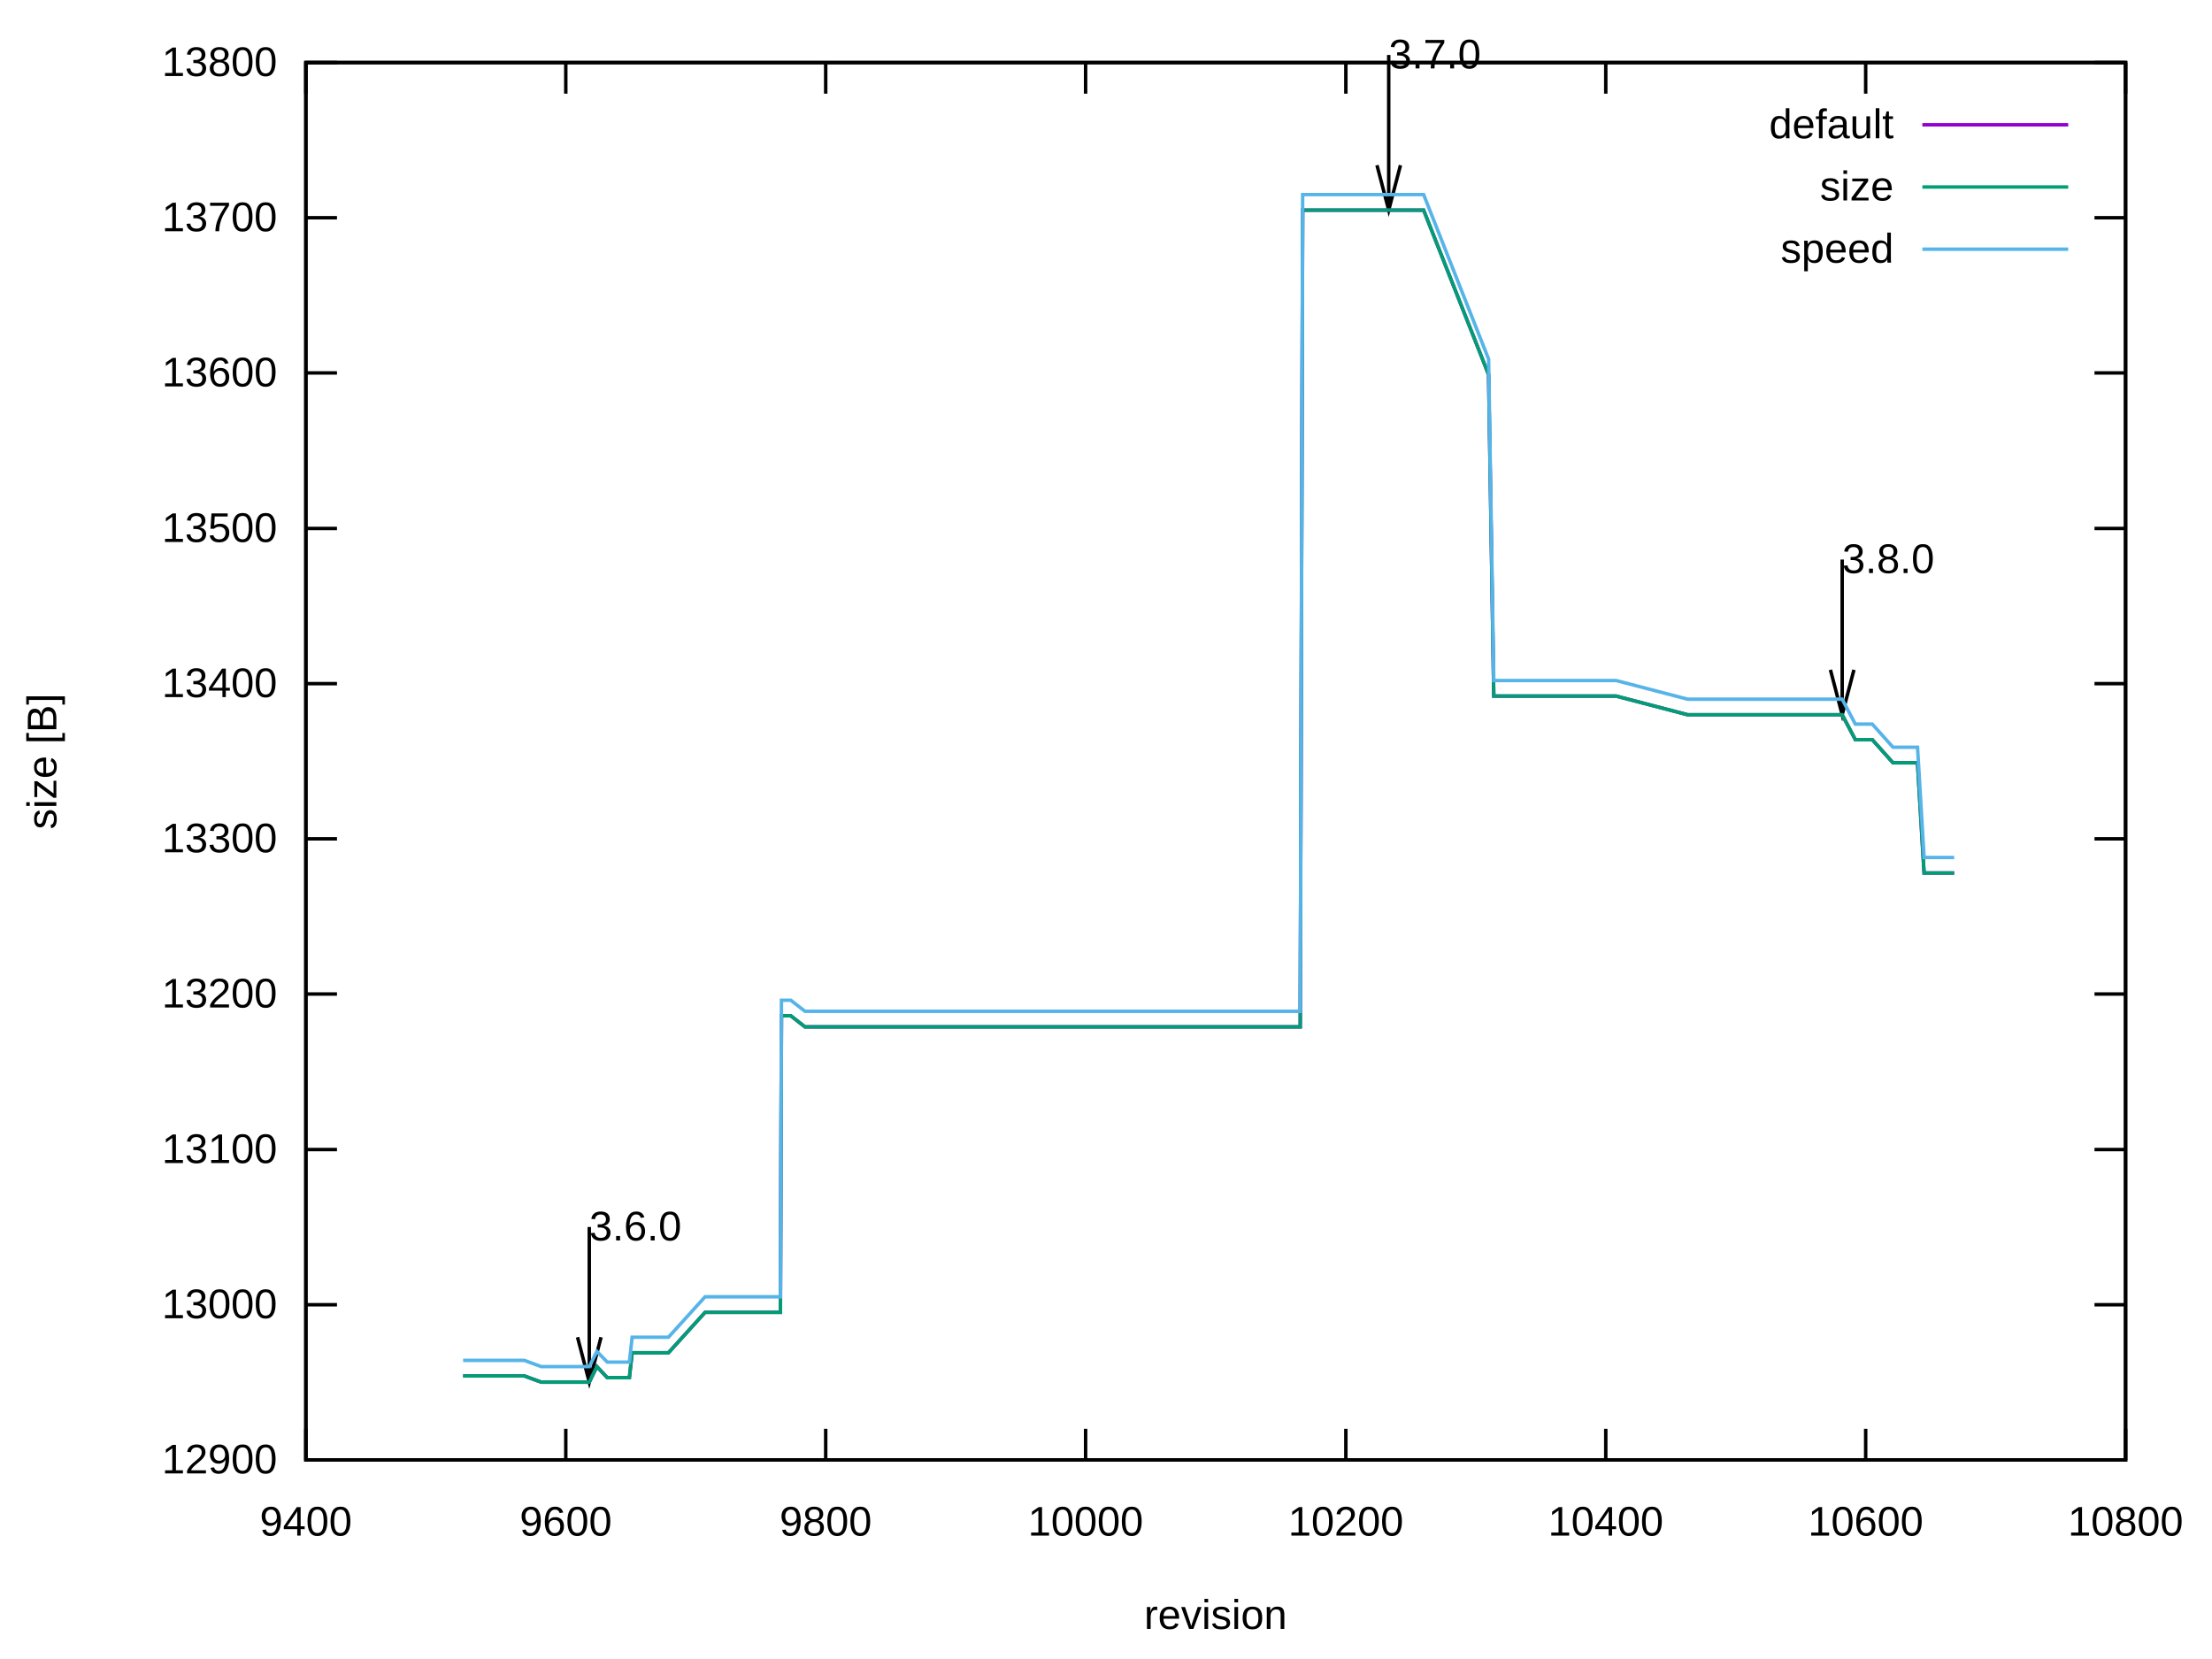
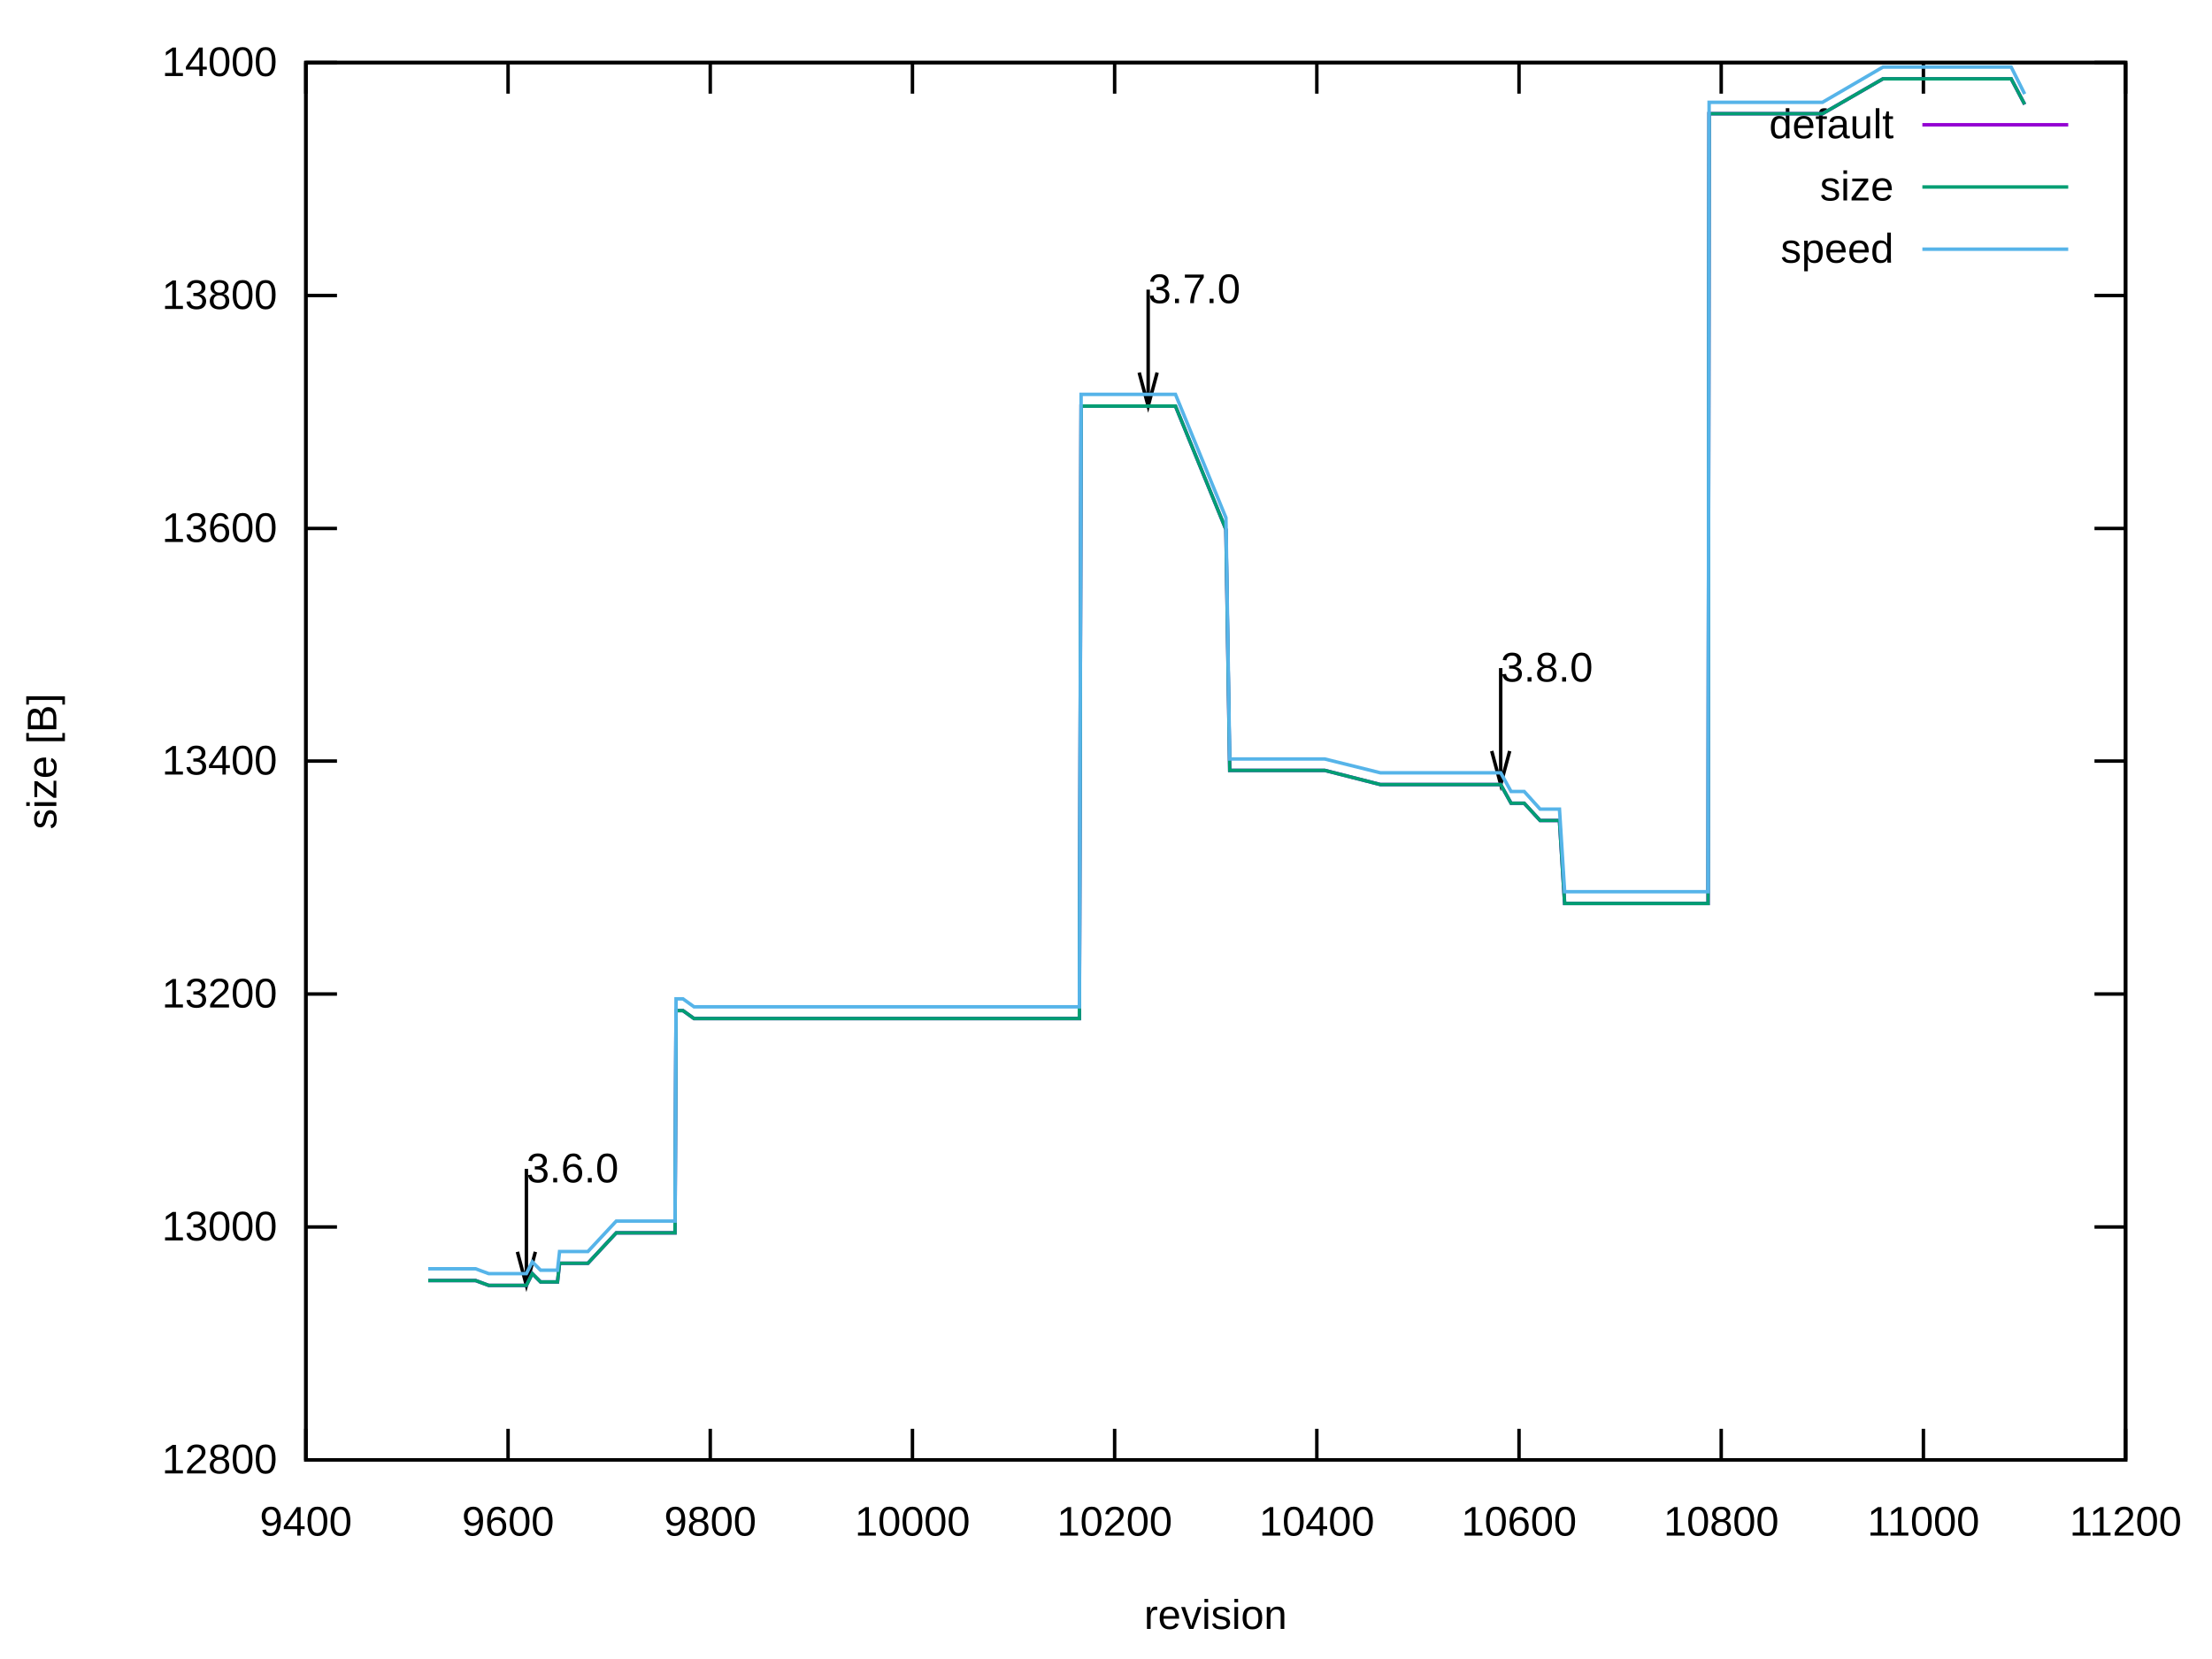
<svg xmlns="http://www.w3.org/2000/svg" xmlns:xlink="http://www.w3.org/1999/xlink" width="640" height="480" viewBox="0 0 640 480">
  <g id="gnuplot_canvas">
    <rect x="0" y="0" width="640" height="480" fill="none" />
    <defs>
      <circle id="gpDot" r="0.5" stroke-width="0.5" stroke="currentColor" />
      <path id="gpPt0" stroke-width="0.222" stroke="currentColor" d="M-1,0 h2 M0,-1 v2" />
      <path id="gpPt1" stroke-width="0.222" stroke="currentColor" d="M-1,-1 L1,1 M1,-1 L-1,1" />
      <path id="gpPt2" stroke-width="0.222" stroke="currentColor" d="M-1,0 L1,0 M0,-1 L0,1 M-1,-1 L1,1 M-1,1 L1,-1" />
      <rect id="gpPt3" stroke-width="0.222" stroke="currentColor" x="-1" y="-1" width="2" height="2" />
      <rect id="gpPt4" stroke-width="0.222" stroke="currentColor" fill="currentColor" x="-1" y="-1" width="2" height="2" />
      <circle id="gpPt5" stroke-width="0.222" stroke="currentColor" cx="0" cy="0" r="1" />
      <use xlink:href="#gpPt5" id="gpPt6" fill="currentColor" stroke="none" />
      <path id="gpPt7" stroke-width="0.222" stroke="currentColor" d="M0,-1.33 L-1.33,0.67 L1.33,0.67 z" />
      <use xlink:href="#gpPt7" id="gpPt8" fill="currentColor" stroke="none" />
      <use xlink:href="#gpPt7" id="gpPt9" stroke="currentColor" transform="rotate(180)" />
      <use xlink:href="#gpPt9" id="gpPt10" fill="currentColor" stroke="none" />
      <use xlink:href="#gpPt3" id="gpPt11" stroke="currentColor" transform="rotate(45)" />
      <use xlink:href="#gpPt11" id="gpPt12" fill="currentColor" stroke="none" />
      <path id="gpPt13" stroke-width="0.222" stroke="currentColor" d="M0,1.330 L1.265,0.411 L0.782,-1.067 L-0.782,-1.076 L-1.265,0.411 z" />
      <use xlink:href="#gpPt13" id="gpPt14" fill="currentColor" stroke="none" />
      <filter id="textbox" filterUnits="objectBoundingBox" x="0" y="0" height="1" width="1">
        <feFlood flood-color="white" flood-opacity="1" result="bgnd" />
        <feComposite in="SourceGraphic" in2="bgnd" operator="atop" />
      </filter>
      <filter id="greybox" filterUnits="objectBoundingBox" x="0" y="0" height="1" width="1">
        <feFlood flood-color="lightgrey" flood-opacity="1" result="grey" />
        <feComposite in="SourceGraphic" in2="grey" operator="atop" />
      </filter>
    </defs>
    <g fill="none" color="white" stroke="currentColor" stroke-width="1.00" stroke-linecap="butt" stroke-linejoin="miter">
</g>
    <g fill="none" color="black" stroke="currentColor" stroke-width="1.00" stroke-linecap="butt" stroke-linejoin="miter">
      <path stroke="black" d="M88.5,422.4 L97.5,422.4 M615.0,422.4 L606.0,422.4  " />
      <g transform="translate(80.2,426.3)" stroke="none" fill="black" font-family="Arial" font-size="12.00" text-anchor="end">
        <text>
-           <tspan font-family="Arial"> 12900</tspan>
-         </text>
-       </g>
-     </g>
-     <g fill="none" color="black" stroke="currentColor" stroke-width="1.00" stroke-linecap="butt" stroke-linejoin="miter">
-       <path stroke="black" d="M88.5,377.5 L97.5,377.5 M615.0,377.5 L606.0,377.5  " />
-       <g transform="translate(80.2,381.4)" stroke="none" fill="black" font-family="Arial" font-size="12.00" text-anchor="end">
+           <tspan font-family="Arial"> 12800</tspan>
+         </text>
+       </g>
+     </g>
+     <g fill="none" color="black" stroke="currentColor" stroke-width="1.00" stroke-linecap="butt" stroke-linejoin="miter">
+       <path stroke="black" d="M88.5,355.0 L97.5,355.0 M615.0,355.0 L606.0,355.0  " />
+       <g transform="translate(80.2,358.9)" stroke="none" fill="black" font-family="Arial" font-size="12.00" text-anchor="end">
        <text>
          <tspan font-family="Arial"> 13000</tspan>
-         </text>
-       </g>
-     </g>
-     <g fill="none" color="black" stroke="currentColor" stroke-width="1.00" stroke-linecap="butt" stroke-linejoin="miter">
-       <path stroke="black" d="M88.5,332.6 L97.5,332.6 M615.0,332.6 L606.0,332.6  " />
-       <g transform="translate(80.2,336.5)" stroke="none" fill="black" font-family="Arial" font-size="12.00" text-anchor="end">
-         <text>
-           <tspan font-family="Arial"> 13100</tspan>
        </text>
      </g>
    </g>
    <g fill="none" color="black" stroke="currentColor" stroke-width="1.00" stroke-linecap="butt" stroke-linejoin="miter">
      <path stroke="black" d="M88.5,287.6 L97.5,287.6 M615.0,287.6 L606.0,287.6  " />
      <g transform="translate(80.2,291.5)" stroke="none" fill="black" font-family="Arial" font-size="12.00" text-anchor="end">
        <text>
          <tspan font-family="Arial"> 13200</tspan>
        </text>
      </g>
    </g>
    <g fill="none" color="black" stroke="currentColor" stroke-width="1.00" stroke-linecap="butt" stroke-linejoin="miter">
-       <path stroke="black" d="M88.5,242.7 L97.5,242.7 M615.0,242.7 L606.0,242.7  " />
-       <g transform="translate(80.2,246.6)" stroke="none" fill="black" font-family="Arial" font-size="12.00" text-anchor="end">
-         <text>
-           <tspan font-family="Arial"> 13300</tspan>
-         </text>
-       </g>
-     </g>
-     <g fill="none" color="black" stroke="currentColor" stroke-width="1.00" stroke-linecap="butt" stroke-linejoin="miter">
-       <path stroke="black" d="M88.5,197.8 L97.5,197.8 M615.0,197.8 L606.0,197.8  " />
-       <g transform="translate(80.2,201.7)" stroke="none" fill="black" font-family="Arial" font-size="12.00" text-anchor="end">
+       <path stroke="black" d="M88.5,220.2 L97.5,220.2 M615.0,220.2 L606.0,220.2  " />
+       <g transform="translate(80.2,224.1)" stroke="none" fill="black" font-family="Arial" font-size="12.00" text-anchor="end">
        <text>
          <tspan font-family="Arial"> 13400</tspan>
        </text>
      </g>
    </g>
    <g fill="none" color="black" stroke="currentColor" stroke-width="1.00" stroke-linecap="butt" stroke-linejoin="miter">
      <path stroke="black" d="M88.5,152.9 L97.5,152.9 M615.0,152.9 L606.0,152.9  " />
      <g transform="translate(80.2,156.8)" stroke="none" fill="black" font-family="Arial" font-size="12.00" text-anchor="end">
        <text>
-           <tspan font-family="Arial"> 13500</tspan>
-         </text>
-       </g>
-     </g>
-     <g fill="none" color="black" stroke="currentColor" stroke-width="1.00" stroke-linecap="butt" stroke-linejoin="miter">
-       <path stroke="black" d="M88.5,107.9 L97.5,107.9 M615.0,107.9 L606.0,107.9  " />
-       <g transform="translate(80.2,111.8)" stroke="none" fill="black" font-family="Arial" font-size="12.00" text-anchor="end">
-         <text>
          <tspan font-family="Arial"> 13600</tspan>
        </text>
      </g>
    </g>
    <g fill="none" color="black" stroke="currentColor" stroke-width="1.00" stroke-linecap="butt" stroke-linejoin="miter">
-       <path stroke="black" d="M88.5,63.0 L97.5,63.0 M615.0,63.0 L606.0,63.0  " />
-       <g transform="translate(80.2,66.9)" stroke="none" fill="black" font-family="Arial" font-size="12.00" text-anchor="end">
-         <text>
-           <tspan font-family="Arial"> 13700</tspan>
+       <path stroke="black" d="M88.5,85.5 L97.5,85.5 M615.0,85.5 L606.0,85.5  " />
+       <g transform="translate(80.2,89.4)" stroke="none" fill="black" font-family="Arial" font-size="12.00" text-anchor="end">
+         <text>
+           <tspan font-family="Arial"> 13800</tspan>
        </text>
      </g>
    </g>
    <g fill="none" color="black" stroke="currentColor" stroke-width="1.00" stroke-linecap="butt" stroke-linejoin="miter">
      <path stroke="black" d="M88.5,18.1 L97.5,18.1 M615.0,18.1 L606.0,18.1  " />
      <g transform="translate(80.2,22.0)" stroke="none" fill="black" font-family="Arial" font-size="12.00" text-anchor="end">
        <text>
-           <tspan font-family="Arial"> 13800</tspan>
+           <tspan font-family="Arial"> 14000</tspan>
        </text>
      </g>
    </g>
    <g fill="none" color="black" stroke="currentColor" stroke-width="1.00" stroke-linecap="butt" stroke-linejoin="miter">
      <path stroke="black" d="M88.5,422.4 L88.5,413.4 M88.5,18.1 L88.5,27.1  " />
      <g transform="translate(88.5,444.3)" stroke="none" fill="black" font-family="Arial" font-size="12.00" text-anchor="middle">
        <text>
          <tspan font-family="Arial"> 9400</tspan>
        </text>
      </g>
    </g>
    <g fill="none" color="black" stroke="currentColor" stroke-width="1.00" stroke-linecap="butt" stroke-linejoin="miter">
-       <path stroke="black" d="M163.7,422.4 L163.7,413.4 M163.7,18.1 L163.7,27.1  " />
-       <g transform="translate(163.7,444.3)" stroke="none" fill="black" font-family="Arial" font-size="12.00" text-anchor="middle">
+       <path stroke="black" d="M147.0,422.4 L147.0,413.4 M147.0,18.1 L147.0,27.1  " />
+       <g transform="translate(147.0,444.3)" stroke="none" fill="black" font-family="Arial" font-size="12.00" text-anchor="middle">
        <text>
          <tspan font-family="Arial"> 9600</tspan>
        </text>
      </g>
    </g>
    <g fill="none" color="black" stroke="currentColor" stroke-width="1.00" stroke-linecap="butt" stroke-linejoin="miter">
-       <path stroke="black" d="M238.9,422.4 L238.9,413.4 M238.9,18.1 L238.9,27.1  " />
-       <g transform="translate(238.9,444.3)" stroke="none" fill="black" font-family="Arial" font-size="12.00" text-anchor="middle">
+       <path stroke="black" d="M205.5,422.4 L205.5,413.4 M205.5,18.1 L205.5,27.1  " />
+       <g transform="translate(205.5,444.3)" stroke="none" fill="black" font-family="Arial" font-size="12.00" text-anchor="middle">
        <text>
          <tspan font-family="Arial"> 9800</tspan>
        </text>
      </g>
    </g>
    <g fill="none" color="black" stroke="currentColor" stroke-width="1.00" stroke-linecap="butt" stroke-linejoin="miter">
-       <path stroke="black" d="M314.1,422.4 L314.1,413.4 M314.1,18.1 L314.1,27.1  " />
-       <g transform="translate(314.1,444.3)" stroke="none" fill="black" font-family="Arial" font-size="12.00" text-anchor="middle">
+       <path stroke="black" d="M264.0,422.4 L264.0,413.4 M264.0,18.1 L264.0,27.1  " />
+       <g transform="translate(264.0,444.3)" stroke="none" fill="black" font-family="Arial" font-size="12.00" text-anchor="middle">
        <text>
          <tspan font-family="Arial"> 10000</tspan>
        </text>
      </g>
    </g>
    <g fill="none" color="black" stroke="currentColor" stroke-width="1.00" stroke-linecap="butt" stroke-linejoin="miter">
-       <path stroke="black" d="M389.4,422.4 L389.4,413.4 M389.4,18.1 L389.4,27.1  " />
-       <g transform="translate(389.4,444.3)" stroke="none" fill="black" font-family="Arial" font-size="12.00" text-anchor="middle">
+       <path stroke="black" d="M322.5,422.4 L322.5,413.4 M322.5,18.1 L322.5,27.1  " />
+       <g transform="translate(322.5,444.3)" stroke="none" fill="black" font-family="Arial" font-size="12.00" text-anchor="middle">
        <text>
          <tspan font-family="Arial"> 10200</tspan>
        </text>
      </g>
    </g>
    <g fill="none" color="black" stroke="currentColor" stroke-width="1.00" stroke-linecap="butt" stroke-linejoin="miter">
-       <path stroke="black" d="M464.6,422.4 L464.6,413.4 M464.6,18.1 L464.6,27.1  " />
-       <g transform="translate(464.6,444.3)" stroke="none" fill="black" font-family="Arial" font-size="12.00" text-anchor="middle">
+       <path stroke="black" d="M381.0,422.4 L381.0,413.4 M381.0,18.1 L381.0,27.1  " />
+       <g transform="translate(381.0,444.3)" stroke="none" fill="black" font-family="Arial" font-size="12.00" text-anchor="middle">
        <text>
          <tspan font-family="Arial"> 10400</tspan>
        </text>
      </g>
    </g>
    <g fill="none" color="black" stroke="currentColor" stroke-width="1.00" stroke-linecap="butt" stroke-linejoin="miter">
-       <path stroke="black" d="M539.8,422.4 L539.8,413.4 M539.8,18.1 L539.8,27.1  " />
-       <g transform="translate(539.8,444.3)" stroke="none" fill="black" font-family="Arial" font-size="12.00" text-anchor="middle">
+       <path stroke="black" d="M439.5,422.4 L439.5,413.4 M439.5,18.1 L439.5,27.1  " />
+       <g transform="translate(439.5,444.3)" stroke="none" fill="black" font-family="Arial" font-size="12.00" text-anchor="middle">
        <text>
          <tspan font-family="Arial"> 10600</tspan>
+         </text>
+       </g>
+     </g>
+     <g fill="none" color="black" stroke="currentColor" stroke-width="1.00" stroke-linecap="butt" stroke-linejoin="miter">
+       <path stroke="black" d="M498.0,422.4 L498.0,413.4 M498.0,18.1 L498.0,27.1  " />
+       <g transform="translate(498.0,444.3)" stroke="none" fill="black" font-family="Arial" font-size="12.00" text-anchor="middle">
+         <text>
+           <tspan font-family="Arial"> 10800</tspan>
+         </text>
+       </g>
+     </g>
+     <g fill="none" color="black" stroke="currentColor" stroke-width="1.00" stroke-linecap="butt" stroke-linejoin="miter">
+       <path stroke="black" d="M556.5,422.4 L556.5,413.4 M556.5,18.1 L556.5,27.1  " />
+       <g transform="translate(556.5,444.3)" stroke="none" fill="black" font-family="Arial" font-size="12.00" text-anchor="middle">
+         <text>
+           <tspan font-family="Arial"> 11000</tspan>
        </text>
      </g>
    </g>
    <g fill="none" color="black" stroke="currentColor" stroke-width="1.00" stroke-linecap="butt" stroke-linejoin="miter">
      <path stroke="black" d="M615.0,422.4 L615.0,413.4 M615.0,18.1 L615.0,27.1  " />
      <g transform="translate(615.0,444.3)" stroke="none" fill="black" font-family="Arial" font-size="12.00" text-anchor="middle">
        <text>
-           <tspan font-family="Arial"> 10800</tspan>
+           <tspan font-family="Arial"> 11200</tspan>
        </text>
      </g>
    </g>
    <g fill="none" color="black" stroke="currentColor" stroke-width="1.00" stroke-linecap="butt" stroke-linejoin="miter">
</g>
    <g fill="none" color="black" stroke="currentColor" stroke-width="1.00" stroke-linecap="butt" stroke-linejoin="miter">
      <path stroke="black" d="M88.5,18.1 L88.5,422.4 L615.0,422.4 L615.0,18.1 L88.5,18.1 Z  " />
-       <g transform="translate(170.5,358.9)" stroke="none" fill="black" font-family="Arial" font-size="12.00" text-anchor="start">
+       <g transform="translate(152.3,342.1)" stroke="none" fill="black" font-family="Arial" font-size="12.00" text-anchor="start">
        <text>
          <tspan font-family="Arial">3.6.0</tspan>
        </text>
      </g>
-       <g transform="translate(401.8,19.8)" stroke="none" fill="black" font-family="Arial" font-size="12.00" text-anchor="start">
+       <g transform="translate(332.2,87.7)" stroke="none" fill="black" font-family="Arial" font-size="12.00" text-anchor="start">
        <text>
          <tspan font-family="Arial">3.7.0</tspan>
        </text>
      </g>
-       <g transform="translate(533.0,165.8)" stroke="none" fill="black" font-family="Arial" font-size="12.00" text-anchor="start">
+       <g transform="translate(434.2,197.2)" stroke="none" fill="black" font-family="Arial" font-size="12.00" text-anchor="start">
        <text>
          <tspan font-family="Arial">3.8.0</tspan>
        </text>
      </g>
-       <path stroke="black" d="M167.1,386.9 L170.5,399.9 L173.9,386.9 M170.5,355.0 L170.5,399.9 M398.4,47.8 L401.8,60.8 L405.2,47.8   M401.8,15.9 L401.8,60.8 M529.6,193.8 L533.0,206.8 L536.4,193.8 M533.0,161.9 L533.0,206.8  " />
+       <path stroke="black" d="M149.7,362.2 L152.3,371.9 L154.9,362.2 M152.3,338.2 L152.3,371.9 M329.6,107.8 L332.2,117.5 L334.8,107.8   M332.2,83.8 L332.2,117.5 M431.6,217.3 L434.2,227.0 L436.8,217.3 M434.2,193.3 L434.2,227.0  " />
    </g>
    <g fill="none" color="black" stroke="currentColor" stroke-width="1.00" stroke-linecap="butt" stroke-linejoin="miter">
      <g transform="translate(16.3,220.3) rotate(270)" stroke="none" fill="black" font-family="Arial" font-size="12.00" text-anchor="middle">
        <text>
          <tspan font-family="Arial">size [B]</tspan>
        </text>
      </g>
    </g>
    <g fill="none" color="black" stroke="currentColor" stroke-width="1.00" stroke-linecap="butt" stroke-linejoin="miter">
      <g transform="translate(351.7,471.3)" stroke="none" fill="black" font-family="Arial" font-size="12.00" text-anchor="middle">
        <text>
          <tspan font-family="Arial">revision</tspan>
        </text>
      </g>
    </g>
    <g fill="none" color="black" stroke="currentColor" stroke-width="1.00" stroke-linecap="butt" stroke-linejoin="miter">
</g>
    <g id="gnuplot_plot_1">
      <g fill="none" color="black" stroke="currentColor" stroke-width="1.00" stroke-linecap="butt" stroke-linejoin="miter">
        <g transform="translate(547.9,40.0)" stroke="none" fill="black" font-family="Arial" font-size="12.00" text-anchor="end">
          <text>
            <tspan font-family="Arial">default</tspan>
          </text>
        </g>
      </g>
      <g fill="none" color="black" stroke="currentColor" stroke-width="1.00" stroke-linecap="butt" stroke-linejoin="miter">
-         <path stroke="rgb(148,   0, 211)" d="M556.2,36.1 L598.4,36.1 M134.0,398.1 L141.2,398.1 L144.9,398.1 L151.7,398.1 L156.6,399.9 L159.6,399.9   L162.2,399.9 L164.1,399.9 L164.5,399.9 L164.8,399.9 L165.2,399.9 L170.5,399.9 L172.7,395.4 L175.7,398.6   L176.9,398.6 L177.3,398.6 L177.6,398.6 L178.0,398.6 L178.8,398.6 L180.6,398.6 L181.0,398.6 L182.1,398.6   L182.9,391.4 L183.6,391.4 L184.0,391.4 L185.9,391.4 L187.0,391.4 L187.8,391.4 L188.2,391.4 L188.5,391.4   L193.4,391.4 L204.0,379.7 L212.6,379.7 L216.4,379.7 L219.0,379.7 L220.5,379.7 L224.3,379.7 L225.4,379.7   L225.8,379.7 L226.1,293.9 L226.5,293.9 L228.8,293.9 L232.9,297.1 L235.2,297.1 L235.5,297.1 L236.3,297.1   L237.8,297.1 L240.1,297.1 L241.6,297.1 L241.9,297.1 L244.6,297.1 L245.7,297.1 L246.1,297.1 L246.5,297.1   L250.2,297.1 L251.0,297.1 L252.5,297.1 L268.6,297.1 L295.0,297.1 L296.5,297.1 L297.2,297.1 L297.6,297.1   L299.5,297.1 L299.9,297.1 L300.6,297.1 L301.0,297.1 L302.5,297.1 L305.1,297.1 L308.1,297.1 L311.9,297.1   L313.0,297.1 L314.1,297.1 L320.5,297.1 L332.2,297.1 L336.0,297.1 L340.1,297.1 L341.2,297.1 L343.1,297.1   L344.2,297.1 L354.8,297.1 L360.8,297.1 L369.4,297.1 L375.4,297.1 L376.2,297.1 L376.9,60.8 L379.6,60.8   L382.2,60.8 L382.6,60.8 L383.7,60.8 L386.3,60.8 L392.7,60.8 L393.5,60.8 L401.8,60.8 L403.3,60.8   L404.4,60.8 L411.9,60.8 L430.7,108.4 L432.2,201.4 L442.0,201.4 L443.9,201.4 L445.4,201.4 L445.8,201.4   L451.8,201.4 L452.2,201.4 L454.8,201.4 L467.6,201.4 L488.3,206.8 L500.3,206.8 L505.9,206.8 L517.2,206.8   L524.0,206.8 L533.0,206.8 L536.8,214.0 L540.2,214.0 L541.7,214.0 L547.7,220.7 L554.8,220.7 L556.7,252.6   L560.8,252.6 L562.4,252.6 L565.4,252.6  " />
+         <path stroke="rgb(148,   0, 211)" d="M556.2,36.1 L598.4,36.1 M123.9,370.5 L129.5,370.5 L132.4,370.5 L137.6,370.5 L141.4,371.9 L143.8,371.9   L145.8,371.9 L147.3,371.9 L147.6,371.9 L147.9,371.9 L148.2,371.9 L152.3,371.9 L154.0,368.5 L156.4,370.9   L157.2,370.9 L157.5,370.9 L157.8,370.9 L158.1,370.9 L158.7,370.9 L160.2,370.9 L160.5,370.9 L161.3,370.9   L161.9,365.5 L162.5,365.5 L162.8,365.5 L164.3,365.5 L165.1,365.5 L165.7,365.5 L166.0,365.5 L166.3,365.5   L170.1,365.5 L178.3,356.7 L185.0,356.7 L188.0,356.7 L190.0,356.7 L191.2,356.7 L194.1,356.7 L195.0,356.7   L195.3,356.7 L195.6,292.4 L195.8,292.4 L197.6,292.4 L200.8,294.7 L202.6,294.7 L202.9,294.7 L203.5,294.7   L204.6,294.7 L206.4,294.7 L207.5,294.7 L207.8,294.7 L209.9,294.7 L210.8,294.7 L211.1,294.7 L211.4,294.7   L214.3,294.7 L214.9,294.7 L216.0,294.7 L228.6,294.7 L249.1,294.7 L250.3,294.7 L250.8,294.7 L251.1,294.7   L252.6,294.7 L252.9,294.7 L253.5,294.7 L253.8,294.7 L254.9,294.7 L257.0,294.7 L259.3,294.7 L262.2,294.7   L263.1,294.7 L264.0,294.7 L269.0,294.7 L278.0,294.7 L281.0,294.7 L284.2,294.7 L285.1,294.7 L286.5,294.7   L287.4,294.7 L295.6,294.7 L300.3,294.7 L307.0,294.7 L311.7,294.7 L312.3,294.7 L312.8,117.5 L314.9,117.5   L316.9,117.5 L317.2,117.5 L318.1,117.5 L320.2,117.5 L325.1,117.5 L325.7,117.5 L332.2,117.5 L333.3,117.5   L334.2,117.5 L340.1,117.5 L354.7,153.2 L355.8,222.9 L363.5,222.9 L364.9,222.9 L366.1,222.9 L366.4,222.9   L371.1,222.9 L371.3,222.9 L373.4,222.9 L383.3,222.9 L399.4,227.0 L408.8,227.0 L413.2,227.0 L422.0,227.0   L427.2,227.0 L434.2,227.0 L437.2,232.4 L439.8,232.4 L441.0,232.4 L445.6,237.4 L451.2,237.4 L452.7,261.4   L455.9,261.4 L457.1,261.4 L459.4,261.4 L463.5,261.4 L490.7,261.4 L492.7,261.4 L493.9,261.4 L494.2,261.4   L494.5,32.9 L495.1,32.9 L498.0,32.9 L527.3,32.9 L544.8,22.8 L548.9,22.8 L581.9,22.8 L585.8,30.2    " />
      </g>
    </g>
    <g id="gnuplot_plot_2">
      <g fill="none" color="black" stroke="currentColor" stroke-width="1.00" stroke-linecap="butt" stroke-linejoin="miter">
        <g transform="translate(547.9,58.0)" stroke="none" fill="black" font-family="Arial" font-size="12.00" text-anchor="end">
          <text>
            <tspan font-family="Arial">size</tspan>
          </text>
        </g>
      </g>
      <g fill="none" color="black" stroke="currentColor" stroke-width="1.00" stroke-linecap="butt" stroke-linejoin="miter">
-         <path stroke="rgb(  0, 158, 115)" d="M556.2,54.1 L598.4,54.1 M134.0,398.1 L141.2,398.1 L144.9,398.1 L151.7,398.1 L156.6,399.9 L159.6,399.9   L162.2,399.9 L164.1,399.9 L164.5,399.9 L164.8,399.9 L165.2,399.9 L170.5,399.9 L172.7,395.4 L175.7,398.6   L176.9,398.6 L177.3,398.6 L177.6,398.6 L178.0,398.6 L178.8,398.6 L180.6,398.6 L181.0,398.6 L182.1,398.6   L182.9,391.4 L183.6,391.4 L184.0,391.4 L185.9,391.4 L187.0,391.4 L187.8,391.4 L188.2,391.4 L188.5,391.4   L193.4,391.4 L204.0,379.7 L212.6,379.7 L216.4,379.7 L219.0,379.7 L220.5,379.7 L224.3,379.7 L225.4,379.7   L225.8,379.7 L226.1,293.9 L226.5,293.9 L228.8,293.9 L232.9,297.1 L235.2,297.1 L235.5,297.1 L236.3,297.1   L237.8,297.1 L240.1,297.1 L241.6,297.1 L241.9,297.1 L244.6,297.1 L245.7,297.1 L246.1,297.1 L246.5,297.1   L250.2,297.1 L251.0,297.1 L252.5,297.1 L268.6,297.1 L295.0,297.1 L296.5,297.1 L297.2,297.1 L297.6,297.1   L299.5,297.1 L299.9,297.1 L300.6,297.1 L301.0,297.1 L302.5,297.1 L305.1,297.1 L308.1,297.1 L311.9,297.1   L313.0,297.1 L314.1,297.1 L320.5,297.1 L332.2,297.1 L336.0,297.1 L340.1,297.1 L341.2,297.1 L343.1,297.1   L344.2,297.1 L354.8,297.1 L360.8,297.1 L369.4,297.1 L375.4,297.1 L376.2,297.1 L376.9,60.8 L379.6,60.8   L382.2,60.8 L382.6,60.8 L383.7,60.8 L386.3,60.8 L392.7,60.8 L393.5,60.8 L401.8,60.8 L403.3,60.8   L404.4,60.8 L411.9,60.8 L430.7,108.4 L432.2,201.4 L442.0,201.4 L443.9,201.4 L445.4,201.4 L445.8,201.4   L451.8,201.4 L452.2,201.4 L454.8,201.4 L467.6,201.4 L488.3,206.8 L500.3,206.8 L505.9,206.8 L517.2,206.8   L524.0,206.8 L533.0,206.8 L536.8,214.0 L540.2,214.0 L541.7,214.0 L547.7,220.7 L554.8,220.7 L556.7,252.6   L560.8,252.6 L562.4,252.6 L565.4,252.6  " />
+         <path stroke="rgb(  0, 158, 115)" d="M556.2,54.1 L598.4,54.1 M123.9,370.5 L129.5,370.5 L132.4,370.5 L137.6,370.5 L141.4,371.9 L143.8,371.9   L145.8,371.9 L147.3,371.9 L147.6,371.9 L147.9,371.9 L148.2,371.9 L152.3,371.9 L154.0,368.5 L156.4,370.9   L157.2,370.9 L157.5,370.9 L157.8,370.9 L158.1,370.9 L158.7,370.9 L160.2,370.9 L160.5,370.9 L161.3,370.9   L161.9,365.5 L162.5,365.5 L162.8,365.5 L164.3,365.5 L165.1,365.5 L165.7,365.5 L166.0,365.5 L166.3,365.5   L170.1,365.5 L178.3,356.7 L185.0,356.7 L188.0,356.7 L190.0,356.7 L191.2,356.7 L194.1,356.7 L195.0,356.7   L195.3,356.7 L195.6,292.4 L195.8,292.4 L197.6,292.4 L200.8,294.7 L202.6,294.7 L202.9,294.7 L203.5,294.7   L204.6,294.7 L206.4,294.7 L207.5,294.7 L207.8,294.7 L209.9,294.7 L210.8,294.7 L211.1,294.7 L211.4,294.7   L214.3,294.7 L214.9,294.7 L216.0,294.7 L228.6,294.7 L249.1,294.7 L250.3,294.7 L250.8,294.7 L251.1,294.7   L252.6,294.7 L252.9,294.7 L253.5,294.7 L253.8,294.7 L254.9,294.7 L257.0,294.7 L259.3,294.7 L262.2,294.7   L263.1,294.7 L264.0,294.7 L269.0,294.7 L278.0,294.7 L281.0,294.7 L284.2,294.7 L285.1,294.7 L286.5,294.7   L287.4,294.7 L295.6,294.7 L300.3,294.7 L307.0,294.7 L311.7,294.7 L312.3,294.7 L312.8,117.5 L314.9,117.5   L316.9,117.5 L317.2,117.5 L318.1,117.5 L320.2,117.5 L325.1,117.5 L325.7,117.5 L332.2,117.5 L333.3,117.5   L334.2,117.5 L340.1,117.5 L354.7,153.2 L355.8,222.9 L363.5,222.9 L364.9,222.9 L366.1,222.9 L366.4,222.9   L371.1,222.9 L371.3,222.9 L373.4,222.9 L383.3,222.9 L399.4,227.0 L408.8,227.0 L413.2,227.0 L422.0,227.0   L427.2,227.0 L434.2,227.0 L437.2,232.4 L439.8,232.4 L441.0,232.4 L445.6,237.4 L451.2,237.4 L452.7,261.4   L455.9,261.4 L457.1,261.4 L459.4,261.4 L463.5,261.4 L490.7,261.4 L492.7,261.4 L493.9,261.4 L494.2,261.4   L494.5,32.9 L495.1,32.9 L498.0,32.9 L527.3,32.9 L544.8,22.8 L548.9,22.8 L581.9,22.8 L585.8,30.2    " />
      </g>
    </g>
    <g id="gnuplot_plot_3">
      <g fill="none" color="black" stroke="currentColor" stroke-width="1.00" stroke-linecap="butt" stroke-linejoin="miter">
        <g transform="translate(547.9,76.0)" stroke="none" fill="black" font-family="Arial" font-size="12.00" text-anchor="end">
          <text>
            <tspan font-family="Arial">speed</tspan>
          </text>
        </g>
      </g>
      <g fill="none" color="black" stroke="currentColor" stroke-width="1.00" stroke-linecap="butt" stroke-linejoin="miter">
-         <path stroke="rgb( 86, 180, 233)" d="M556.2,72.1 L598.4,72.1 M134.0,393.6 L141.2,393.6 L144.9,393.6 L151.7,393.6 L156.6,395.4 L159.6,395.4   L162.2,395.4 L164.1,395.4 L164.5,395.4 L164.8,395.4 L165.2,395.4 L170.5,395.4 L172.7,391.0 L175.7,394.1   L176.9,394.1 L177.3,394.1 L177.6,394.1 L178.0,394.1 L178.8,394.1 L180.6,394.1 L181.0,394.1 L182.1,394.1   L182.9,386.9 L183.6,386.9 L184.0,386.9 L185.9,386.9 L187.0,386.9 L187.8,386.9 L188.2,386.9 L188.5,386.9   L193.4,386.9 L204.0,375.2 L212.6,375.2 L216.4,375.2 L219.0,375.2 L220.5,375.2 L224.3,375.2 L225.4,375.2   L225.8,375.2 L226.1,289.4 L226.5,289.4 L228.8,289.4 L232.9,292.6 L235.2,292.6 L235.5,292.6 L236.3,292.6   L237.8,292.6 L240.1,292.6 L241.6,292.6 L241.9,292.6 L244.6,292.6 L245.7,292.6 L246.1,292.6 L246.5,292.6   L250.2,292.6 L251.0,292.6 L252.5,292.6 L268.6,292.6 L295.0,292.6 L296.5,292.6 L297.2,292.6 L297.6,292.6   L299.5,292.6 L299.9,292.6 L300.6,292.6 L301.0,292.6 L302.5,292.6 L305.1,292.6 L308.1,292.6 L311.9,292.6   L313.0,292.6 L314.1,292.6 L320.5,292.6 L332.2,292.6 L336.0,292.6 L340.1,292.6 L341.2,292.6 L343.1,292.6   L344.2,292.6 L354.8,292.6 L360.8,292.6 L369.4,292.6 L375.4,292.6 L376.2,292.6 L376.9,56.3 L379.6,56.3   L382.2,56.3 L382.6,56.3 L383.7,56.3 L386.3,56.3 L392.7,56.3 L393.5,56.3 L401.8,56.3 L403.3,56.3   L404.4,56.3 L411.9,56.3 L430.7,103.9 L432.2,196.9 L442.0,196.9 L443.9,196.9 L445.4,196.9 L445.8,196.9   L451.8,196.9 L452.2,196.9 L454.8,196.9 L467.6,196.9 L488.3,202.3 L500.3,202.3 L505.9,202.3 L517.2,202.3   L524.0,202.3 L533.0,202.3 L536.8,209.5 L540.2,209.5 L541.7,209.5 L547.7,216.2 L554.8,216.2 L556.7,248.1   L560.8,248.1 L562.4,248.1 L565.4,248.1  " />
+         <path stroke="rgb( 86, 180, 233)" d="M556.2,72.1 L598.4,72.1 M123.9,367.1 L129.5,367.1 L132.4,367.1 L137.6,367.1 L141.4,368.5 L143.8,368.5   L145.8,368.5 L147.3,368.5 L147.6,368.5 L147.9,368.5 L148.2,368.5 L152.3,368.5 L154.0,365.1 L156.4,367.5   L157.2,367.5 L157.5,367.5 L157.8,367.5 L158.1,367.5 L158.7,367.5 L160.2,367.5 L160.5,367.5 L161.3,367.5   L161.9,362.1 L162.5,362.1 L162.8,362.1 L164.3,362.1 L165.1,362.1 L165.7,362.1 L166.0,362.1 L166.3,362.1   L170.1,362.1 L178.3,353.3 L185.0,353.3 L188.0,353.3 L190.0,353.3 L191.2,353.3 L194.1,353.3 L195.0,353.3   L195.3,353.3 L195.6,289.0 L195.8,289.0 L197.6,289.0 L200.8,291.3 L202.6,291.3 L202.9,291.3 L203.5,291.3   L204.6,291.3 L206.4,291.3 L207.5,291.3 L207.8,291.3 L209.9,291.3 L210.8,291.3 L211.1,291.3 L211.4,291.3   L214.3,291.3 L214.9,291.3 L216.0,291.3 L228.6,291.3 L249.1,291.3 L250.3,291.3 L250.8,291.3 L251.1,291.3   L252.6,291.3 L252.9,291.3 L253.5,291.3 L253.8,291.3 L254.9,291.3 L257.0,291.3 L259.3,291.3 L262.2,291.3   L263.1,291.3 L264.0,291.3 L269.0,291.3 L278.0,291.3 L281.0,291.3 L284.2,291.3 L285.1,291.3 L286.5,291.3   L287.4,291.3 L295.6,291.3 L300.3,291.3 L307.0,291.3 L311.7,291.3 L312.3,291.3 L312.8,114.1 L314.9,114.1   L316.9,114.1 L317.2,114.1 L318.1,114.1 L320.2,114.1 L325.1,114.1 L325.7,114.1 L332.2,114.1 L333.3,114.1   L334.2,114.1 L340.1,114.1 L354.7,149.8 L355.8,219.6 L363.5,219.6 L364.9,219.6 L366.1,219.6 L366.4,219.6   L371.1,219.6 L371.3,219.6 L373.4,219.6 L383.3,219.6 L399.4,223.6 L408.8,223.6 L413.2,223.6 L422.0,223.6   L427.2,223.6 L434.2,223.6 L437.2,229.0 L439.8,229.0 L441.0,229.0 L445.6,234.1 L451.2,234.1 L452.7,258.0   L455.9,258.0 L457.1,258.0 L459.4,258.0 L463.5,258.0 L490.7,258.0 L492.7,258.0 L493.9,258.0 L494.2,258.0   L494.5,29.6 L495.1,29.6 L498.0,29.6 L527.3,29.6 L544.8,19.4 L548.9,19.4 L581.9,19.4 L585.8,27.2    " />
      </g>
    </g>
    <g fill="none" color="white" stroke="rgb( 86, 180, 233)" stroke-width="2.00" stroke-linecap="butt" stroke-linejoin="miter">
</g>
    <g fill="none" color="black" stroke="currentColor" stroke-width="2.00" stroke-linecap="butt" stroke-linejoin="miter">
</g>
    <g fill="none" color="black" stroke="black" stroke-width="1.00" stroke-linecap="butt" stroke-linejoin="miter">
</g>
    <g fill="none" color="black" stroke="currentColor" stroke-width="1.00" stroke-linecap="butt" stroke-linejoin="miter">
      <path stroke="black" d="M88.5,18.1 L88.5,422.4 L615.0,422.4 L615.0,18.1 L88.5,18.1 Z  " />
    </g>
    <g fill="none" color="black" stroke="currentColor" stroke-width="1.00" stroke-linecap="butt" stroke-linejoin="miter">
</g>
  </g>
</svg>
